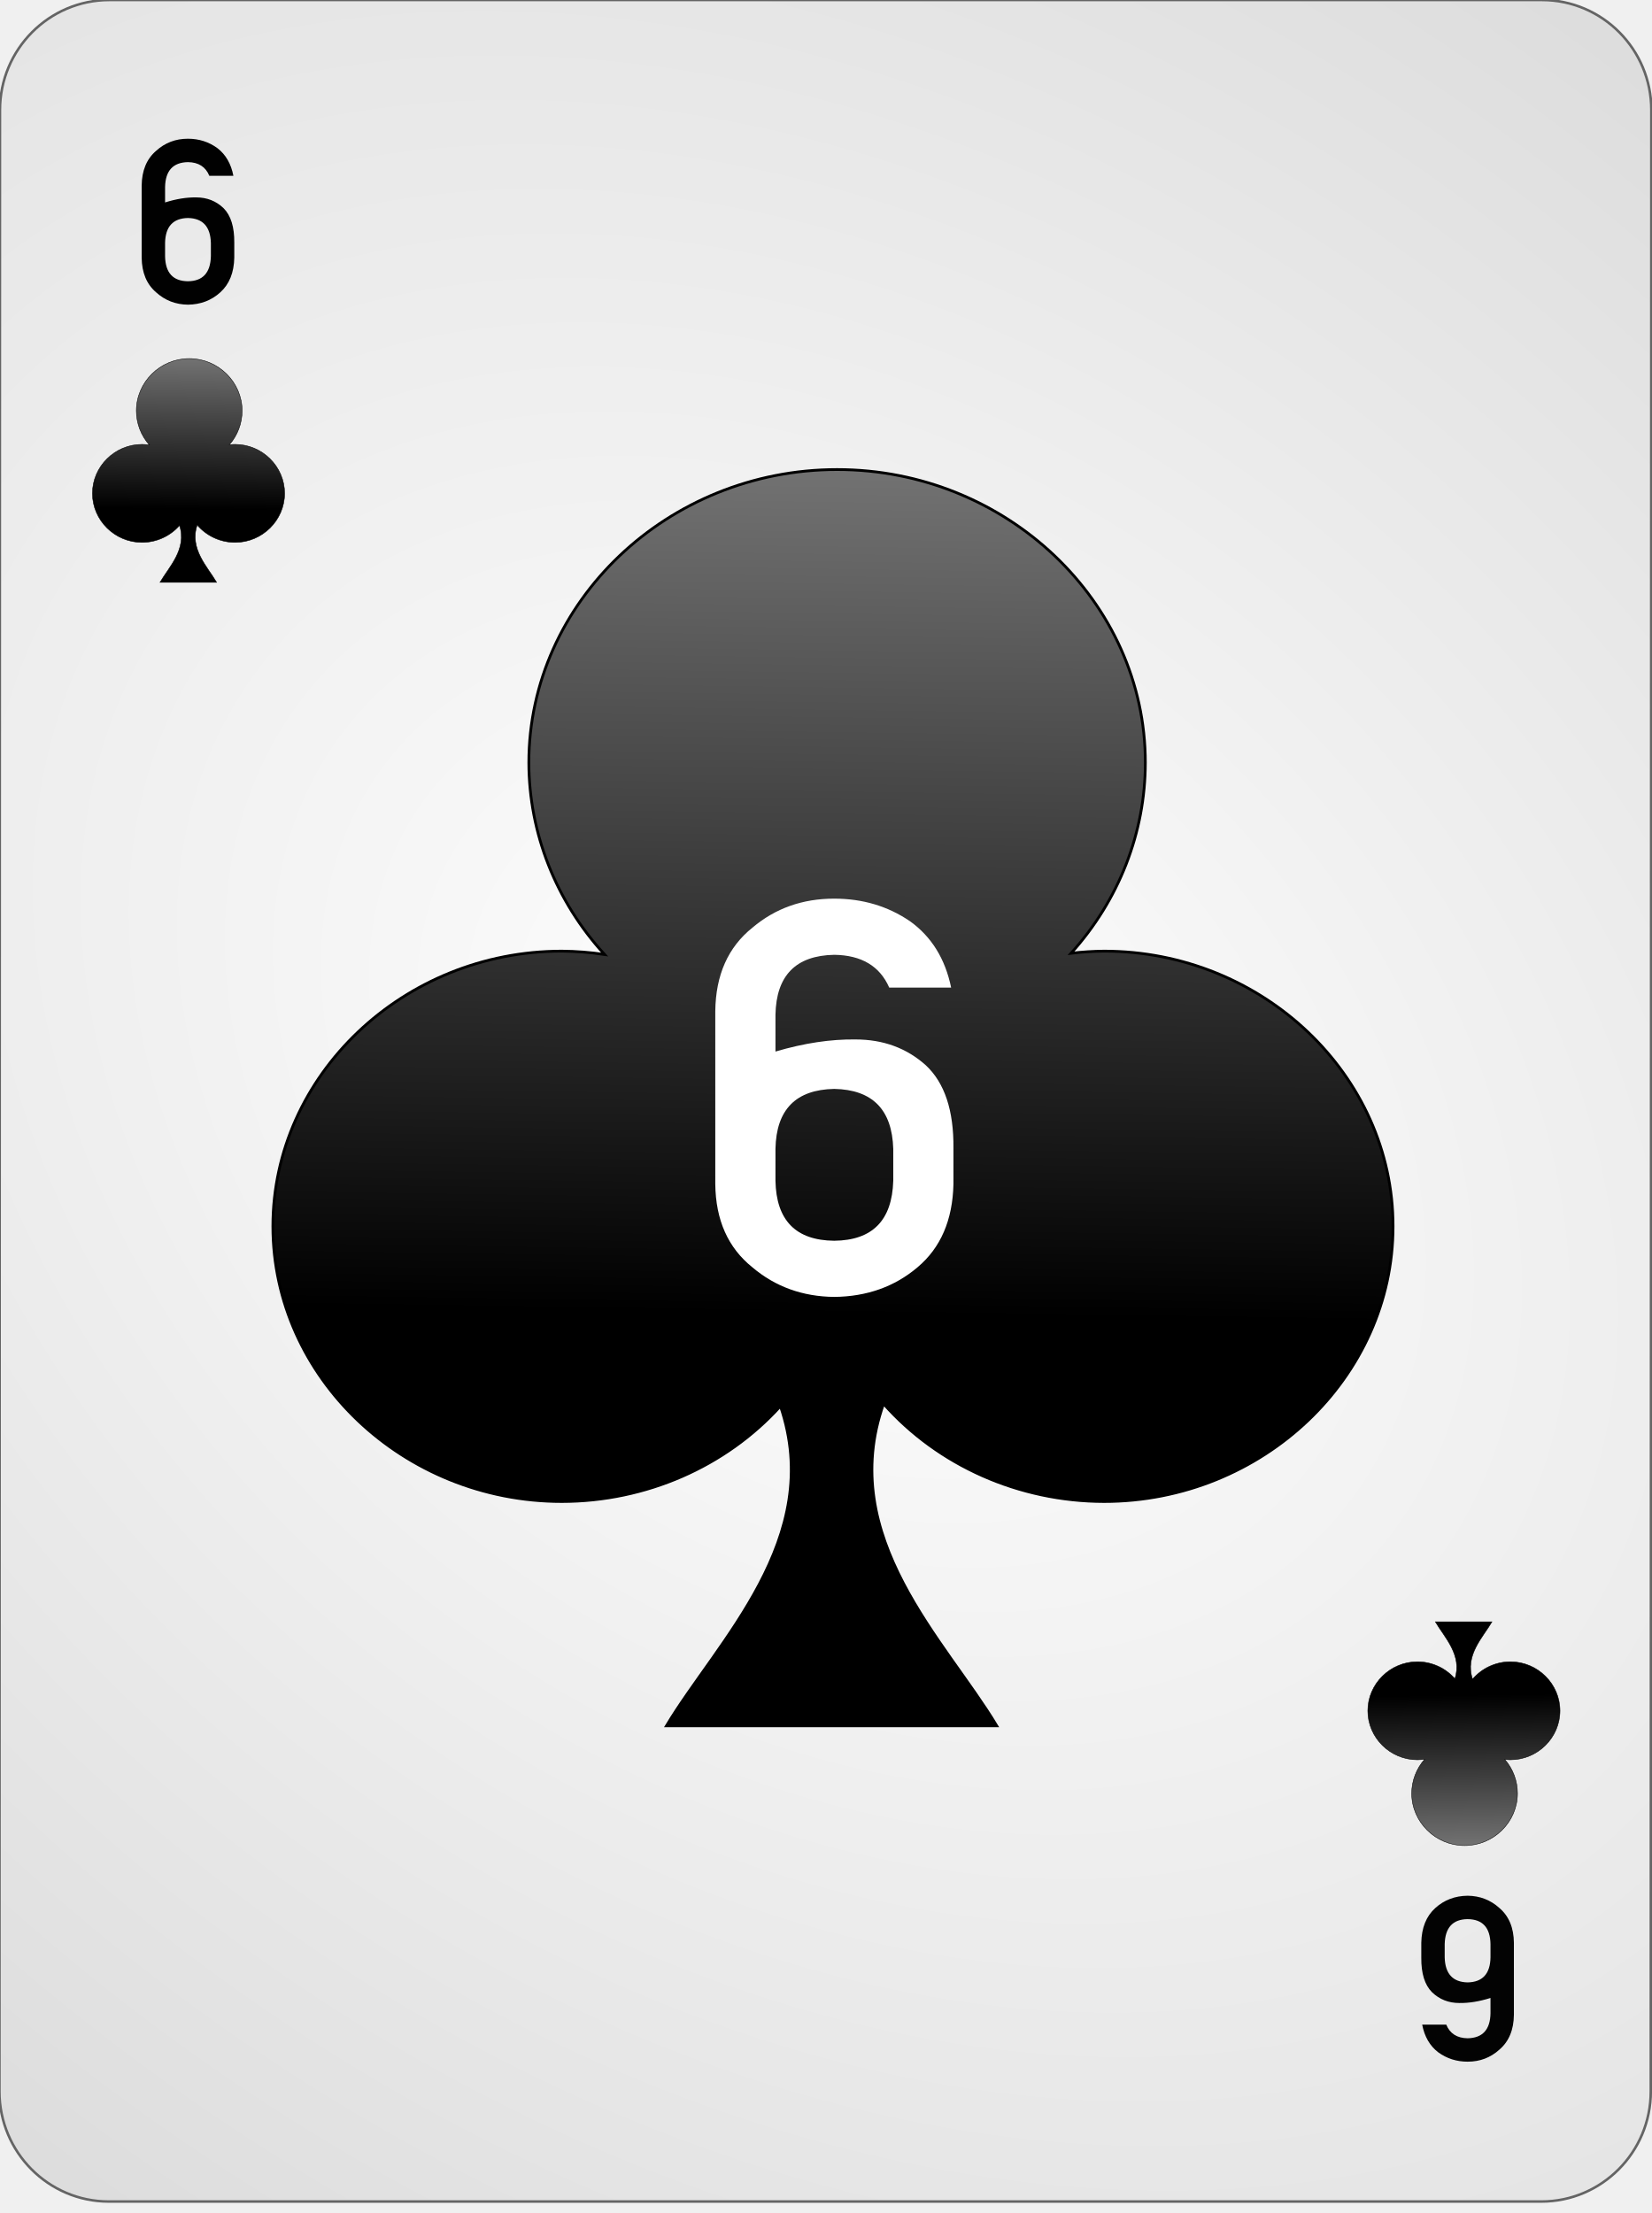
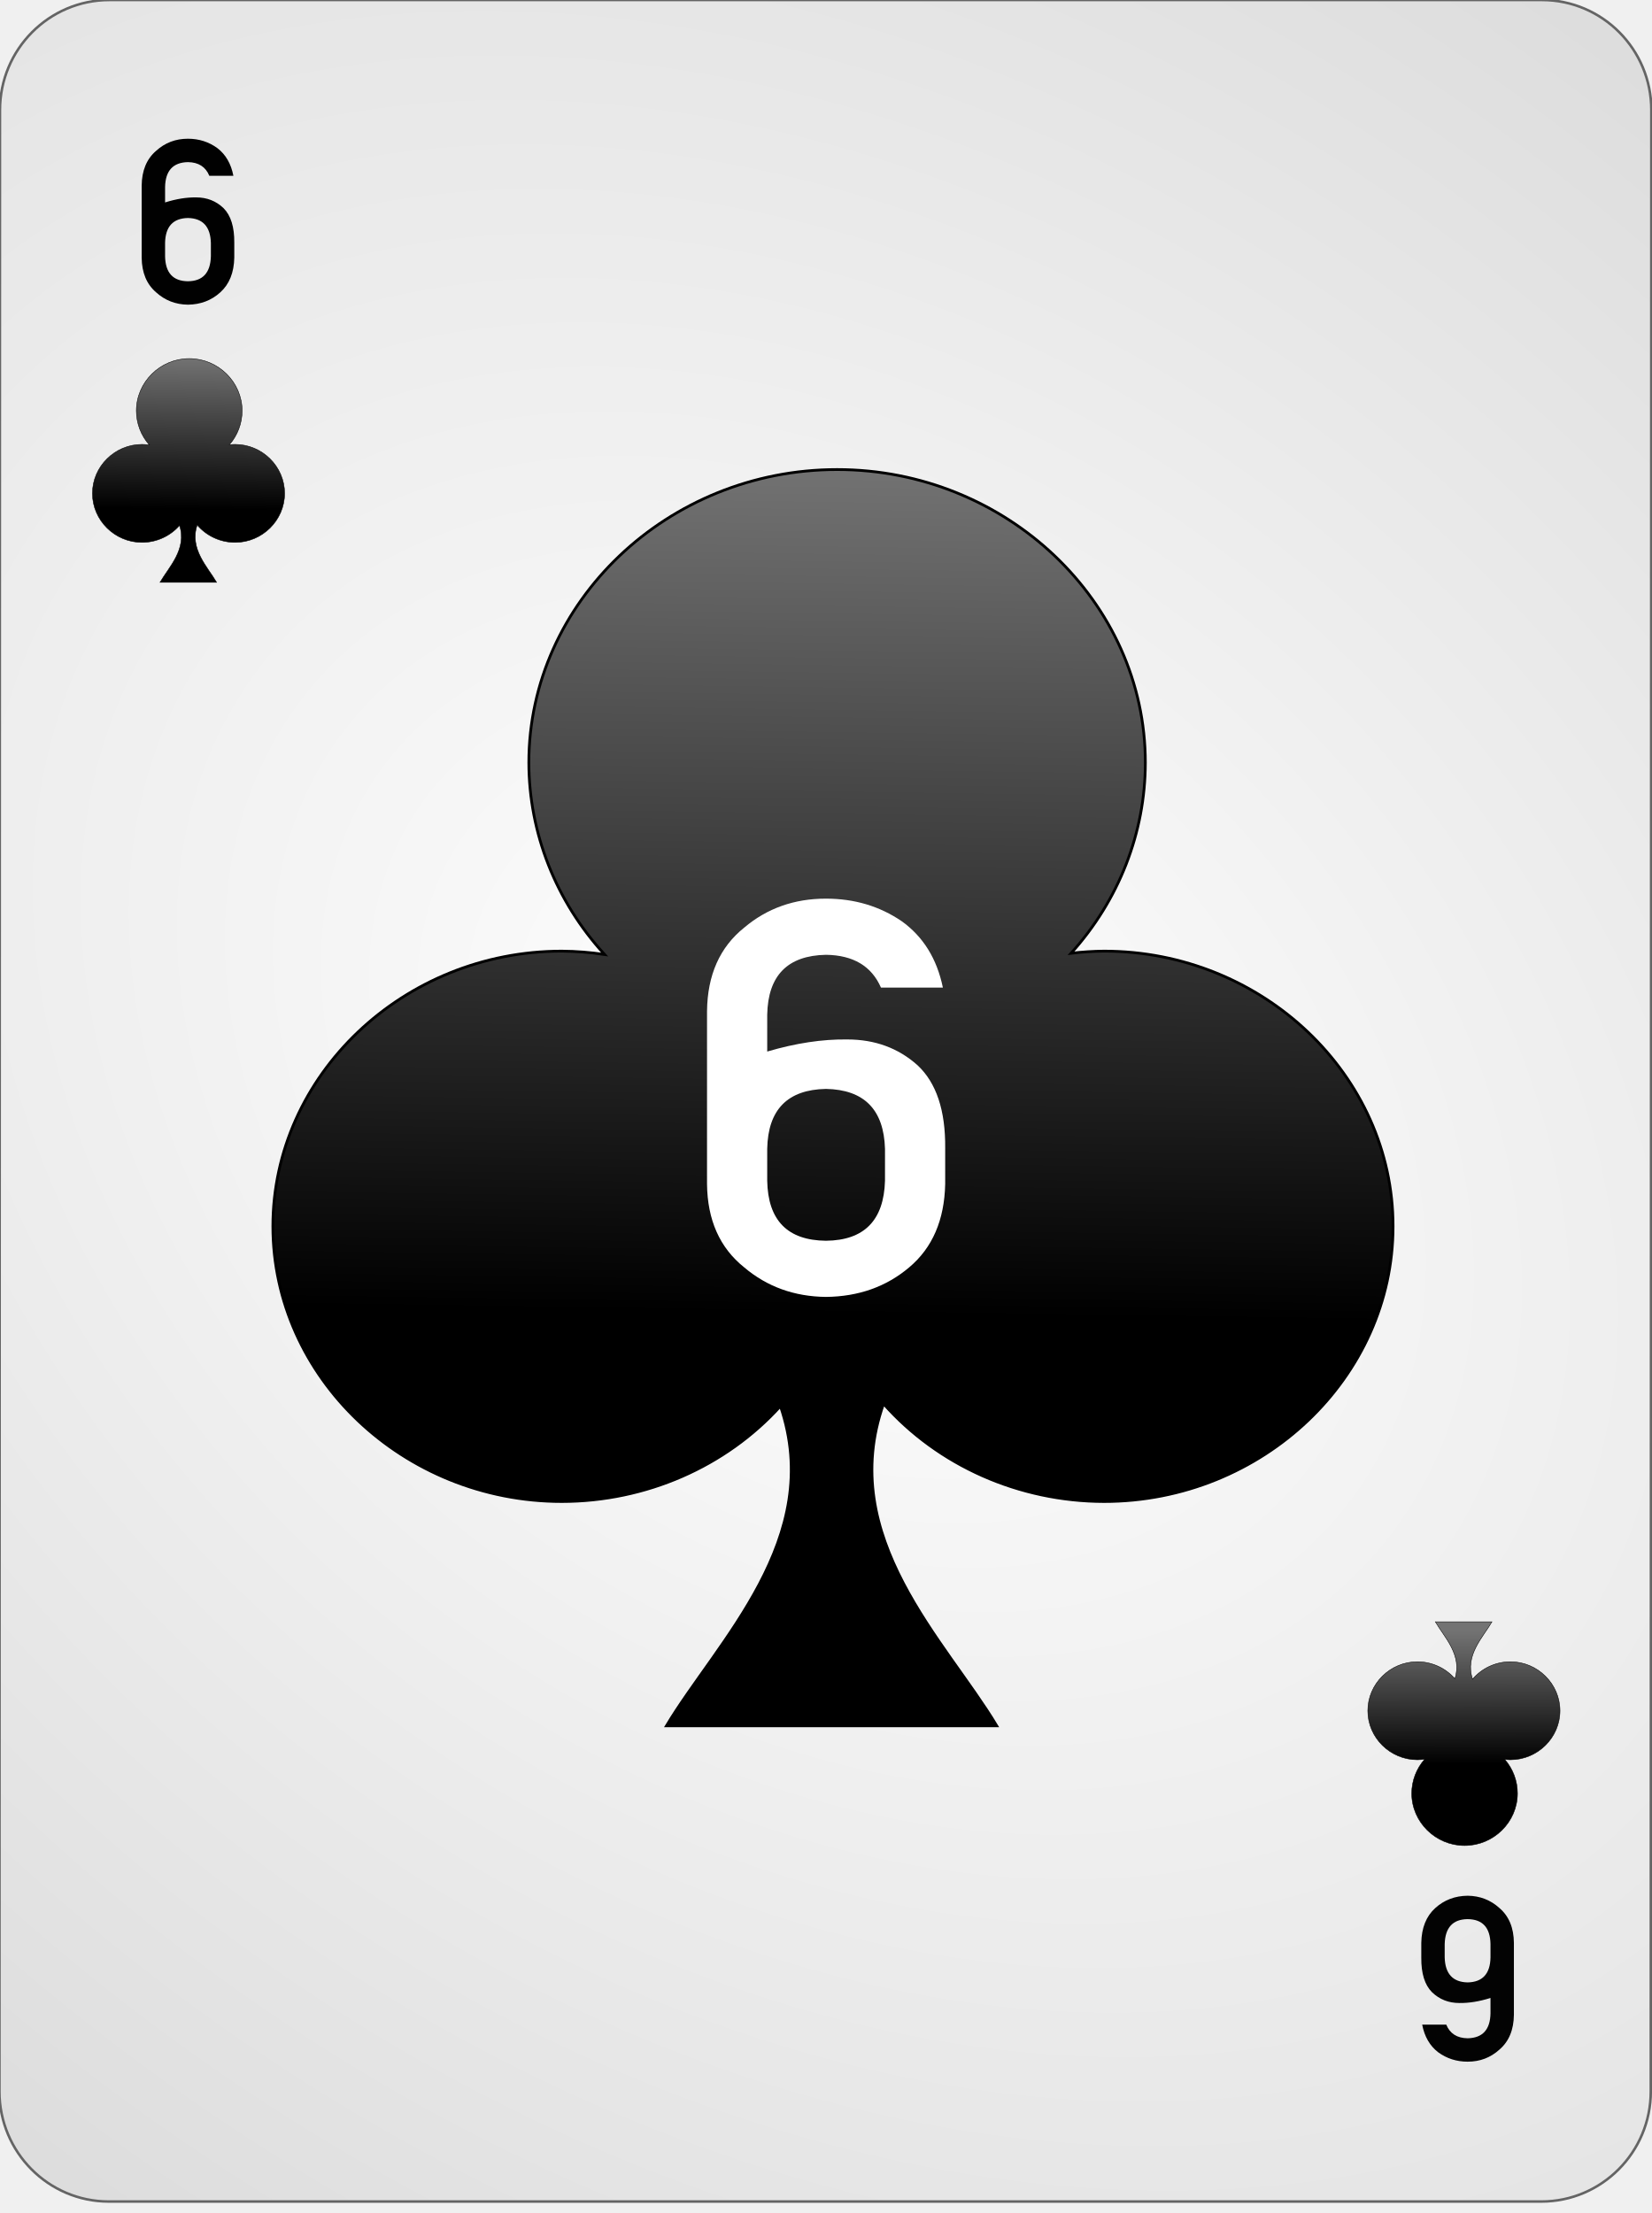
<svg xmlns="http://www.w3.org/2000/svg" width="100%" height="100%" viewBox="0 0 144 193" version="1.1" xml:space="preserve" style="fill-rule:evenodd;clip-rule:evenodd;">
  <path id="Card-background" d="M143.997,9.6c0.002,-5.298 -4.272,-9.6 -9.538,-9.6l-124.918,0c-5.266,0 -9.542,4.302 -9.544,9.6l-0.048,172.8c-0.001,5.298 4.273,9.6 9.539,9.6l124.917,0c5.266,0 9.543,-4.302 9.544,-9.6l0.048,-172.8Z" style="fill:url(#_Radial1);stroke:#646464;stroke-width:0.22px;" />
  <g id="Clubs">
-     <path id="path7930" d="M72.995,40.95c-14.746,0 -26.88,11.538 -26.88,25.56c0,0 0,0 0,0c0.012,6.15 2.358,12.095 6.605,16.734c-1.232,-0.186 -2.477,-0.284 -3.725,-0.294c-13.825,0 -25.2,10.833 -25.2,24c0,13.166 11.375,24 25.2,24c7.316,-0.006 14.279,-3.045 19.059,-8.32c3.954,11.554 -5.529,20.529 -9.939,27.88l28.8,0c-4.437,-7.395 -14.006,-16.432 -9.868,-28.086c4.778,5.394 11.818,8.516 19.228,8.526c13.824,0 25.2,-10.834 25.2,-24c0,-13.167 -11.376,-24 -25.2,-24c-0.963,0.009 -1.923,0.072 -2.878,0.186c4.175,-4.628 6.474,-10.528 6.478,-16.626c0,0 0,0 0,0c0,-14.022 -12.134,-25.56 -26.88,-25.56l0,0Z" style="fill:url(#_Linear2);stroke:#000;stroke-width:0.24px;" />
-     <g>
-       <path id="path7975" d="M16.502,31.272c-2.53,0 -4.612,2.056 -4.612,4.554c0.002,1.096 0.405,2.155 1.133,2.981c-0.211,-0.033 -0.425,-0.051 -0.639,-0.052c-2.371,0 -4.323,1.93 -4.323,4.275c0,0 0,0 0,0c0,2.346 1.952,4.276 4.323,4.276c0,0 0,0 0,0c1.255,-0.001 2.45,-0.543 3.27,-1.482c0.678,2.058 -0.948,3.657 -1.705,4.966l4.941,0c-0.761,-1.317 -2.403,-2.927 -1.693,-5.003c0.82,0.961 2.027,1.517 3.299,1.519c0,0 0,0 0,0c2.371,0 4.323,-1.93 4.323,-4.276c0,0 0,0 0,0c0,-2.345 -1.952,-4.275 -4.323,-4.275c-0.165,0.001 -0.33,0.012 -0.494,0.033c0.716,-0.825 1.111,-1.876 1.111,-2.962c0,-2.498 -2.081,-4.554 -4.611,-4.554l0,0Z" style="fill:url(#_Linear3);stroke:#000;stroke-width:0.04px;" />
-     </g>
-     <g>
-       <path id="path79751" d="M127.714,160.956c-2.53,0 -4.612,-2.055 -4.612,-4.553c0.002,-1.096 0.405,-2.155 1.134,-2.981c-0.212,0.033 -0.425,0.05 -0.64,0.052c-2.371,0 -4.323,-1.93 -4.323,-4.275c0,0 0,0 0,0c0,-2.346 1.952,-4.276 4.323,-4.276c0,0 0,0 0,0c1.256,0.001 2.45,0.542 3.27,1.482c0.679,-2.058 -0.948,-3.657 -1.705,-4.967l4.941,0c-0.761,1.318 -2.403,2.928 -1.693,5.004c0.82,-0.961 2.028,-1.517 3.299,-1.519c0,0 0,0 0,0c2.372,0 4.323,1.93 4.323,4.276c0,0 0,0 0,0c0,2.345 -1.951,4.275 -4.323,4.275c-0.165,-0.002 -0.33,-0.013 -0.494,-0.033c0.716,0.825 1.111,1.876 1.111,2.962c0,2.498 -2.081,4.553 -4.611,4.553l0,0Z" style="fill:url(#_Linear4);stroke:#000;stroke-width:0.04px;" />
-     </g>
+     <path id="path7975" d="M127.714,160.956c-2.53,0 -4.612,-2.055 -4.612,-4.553c0.002,-1.096 0.405,-2.155 1.134,-2.981c-0.212,0.033 -0.425,0.05 -0.64,0.052c-2.371,0 -4.323,-1.93 -4.323,-4.275c0,0 0,0 0,0c0,-2.346 1.952,-4.276 4.323,-4.276c0,0 0,0 0,0c1.256,0.001 2.45,0.542 3.27,1.482c0.679,-2.058 -0.948,-3.657 -1.705,-4.967l4.941,0c-0.761,1.318 -2.403,2.928 -1.693,5.004c0.82,-0.961 2.028,-1.517 3.299,-1.519c0,0 0,0 0,0c2.372,0 4.323,1.93 4.323,4.276c0,0 0,0 0,0c0,2.345 -1.951,4.275 -4.323,4.275c-0.165,-0.002 -0.33,-0.013 -0.494,-0.033c0.716,0.825 1.111,1.876 1.111,2.962c0,2.498 -2.081,4.553 -4.611,4.553l0,0Z" style="fill:url(#_Linear2);stroke:#000;stroke-width:0.04px;" />
+     <path id="path7930" d="M72.995,40.95c-14.746,0 -26.88,11.538 -26.88,25.56c0,0 0,0 0,0c0.012,6.15 2.358,12.095 6.605,16.734c-1.232,-0.186 -2.477,-0.284 -3.725,-0.294c-13.825,0 -25.2,10.833 -25.2,24c0,13.166 11.375,24 25.2,24c7.316,-0.006 14.279,-3.045 19.059,-8.32c3.954,11.554 -5.529,20.529 -9.939,27.88l28.8,0c-4.437,-7.395 -14.006,-16.432 -9.868,-28.086c4.778,5.394 11.818,8.516 19.228,8.526c13.824,0 25.2,-10.834 25.2,-24c0,-13.167 -11.376,-24 -25.2,-24c-0.963,0.009 -1.923,0.072 -2.878,0.186c4.175,-4.628 6.474,-10.528 6.478,-16.626c0,0 0,0 0,0c0,-14.022 -12.134,-25.56 -26.88,-25.56l0,0Z" style="fill:url(#_Linear3);stroke:#000;stroke-width:0.24px;" />
+     <path id="path79751" d="M16.502,31.272c-2.53,0 -4.612,2.056 -4.612,4.554c0.002,1.096 0.405,2.155 1.133,2.981c-0.211,-0.033 -0.425,-0.051 -0.639,-0.052c-2.371,0 -4.323,1.93 -4.323,4.275c0,0 0,0 0,0c0,2.346 1.952,4.276 4.323,4.276c0,0 0,0 0,0c1.255,-0.001 2.45,-0.543 3.27,-1.482c0.678,2.058 -0.948,3.657 -1.705,4.966l4.941,0c-0.761,-1.317 -2.403,-2.927 -1.693,-5.003c0.82,0.961 2.027,1.517 3.299,1.519c0,0 0,0 0,0c2.371,0 4.323,-1.93 4.323,-4.276c0,0 0,0 0,0c0,-2.345 -1.952,-4.275 -4.323,-4.275c-0.165,0.001 -0.33,0.012 -0.494,0.033c0.716,-0.825 1.111,-1.876 1.111,-2.962c0,-2.498 -2.081,-4.554 -4.611,-4.554l0,0Z" style="fill:url(#_Linear4);stroke:#000;stroke-width:0.04px;" />
  </g>
  <g id="Black-Text">
    <path d="M12.354,22.469c0.013,1.309 0.433,2.318 1.26,3.028c0.775,0.703 1.699,1.061 2.773,1.074c1.107,-0.013 2.048,-0.371 2.822,-1.074c0.788,-0.71 1.195,-1.719 1.221,-3.028l0,-1.298c0.013,-1.374 -0.299,-2.38 -0.937,-3.018c-0.651,-0.625 -1.446,-0.937 -2.383,-0.937c-0.84,-0.013 -1.745,0.133 -2.715,0.439l0,-1.338c0.026,-1.426 0.69,-2.152 1.992,-2.178c0.925,0.013 1.546,0.411 1.865,1.192l2.1,0c-0.202,-1.048 -0.667,-1.852 -1.396,-2.412c-0.749,-0.547 -1.605,-0.821 -2.569,-0.821c-1.074,0 -1.998,0.352 -2.773,1.055c-0.827,0.71 -1.247,1.722 -1.26,3.037l0,6.279Zm2.041,-1.279c0.026,-1.426 0.69,-2.152 1.992,-2.178c1.296,0.026 1.963,0.752 2.002,2.178l0,1.162c-0.039,1.439 -0.706,2.165 -2.002,2.178c-1.302,-0.013 -1.966,-0.739 -1.992,-2.178l0,-1.162Z" style="fill:#010101;fill-rule:nonzero;" />
    <path d="M132.013,169.432c-0.013,-1.309 -0.433,-2.318 -1.26,-3.028c-0.775,-0.703 -1.699,-1.061 -2.774,-1.074c-1.106,0.013 -2.047,0.371 -2.822,1.074c-0.788,0.71 -1.194,1.719 -1.22,3.028l0,1.299c-0.013,1.373 0.299,2.379 0.937,3.017c0.651,0.625 1.445,0.938 2.383,0.938c0.84,0.013 1.745,-0.134 2.715,-0.44l0,1.338c-0.026,1.426 -0.69,2.152 -1.993,2.178c-0.924,-0.013 -1.546,-0.41 -1.865,-1.192l-2.099,0c0.201,1.049 0.667,1.853 1.396,2.413c0.749,0.546 1.605,0.82 2.568,0.82c1.075,0 1.999,-0.352 2.774,-1.055c0.827,-0.709 1.247,-1.722 1.26,-3.037l0,-6.279Zm-2.041,1.279c-0.026,1.426 -0.69,2.152 -1.993,2.178c-1.295,-0.026 -1.962,-0.752 -2.001,-2.178l0,-1.162c0.039,-1.439 0.706,-2.165 2.001,-2.178c1.303,0.013 1.967,0.739 1.993,2.178l0,1.162Z" style="fill:#030303;fill-rule:nonzero;" />
  </g>
-   <g id="Center-Text" transform="matrix(0.233905,0,0,0.218311,72.7568,112.825)">
+   <g id="Center-Text" transform="matrix(0.233905,0,0,0.218311,72.0368,112.825)">
    <path d="M-44.393,-43.802c0.144,14.386 4.76,25.48 13.85,33.281c8.517,7.73 18.68,11.666 30.489,11.809c12.168,-0.143 22.51,-4.079 31.027,-11.809c8.66,-7.801 13.133,-18.895 13.42,-33.281l0,-14.279c0.143,-15.102 -3.293,-26.159 -10.307,-33.174c-7.157,-6.87 -15.889,-10.306 -26.195,-10.306c-9.233,-0.143 -19.182,1.467 -29.846,4.831l0,-14.708c0.287,-15.674 7.587,-23.654 21.901,-23.941c10.164,0.143 16.999,4.509 20.506,13.098l23.082,0c-2.219,-11.523 -7.336,-20.362 -15.352,-26.518c-8.231,-6.012 -17.643,-9.018 -28.236,-9.018c-11.809,0 -21.972,3.865 -30.489,11.595c-9.09,7.801 -13.706,18.931 -13.85,33.388l0,69.032Zm22.438,-14.064c0.287,-15.674 7.587,-23.655 21.901,-23.941c14.243,0.286 21.579,8.267 22.009,23.941l0,12.776c-0.43,15.817 -7.766,23.797 -22.009,23.94c-14.314,-0.143 -21.614,-8.123 -21.901,-23.94l0,-12.776Z" style="fill:none;" />
    <path d="M-44.393,-43.802c0.144,14.386 4.76,25.48 13.85,33.281c8.517,7.73 18.68,11.666 30.489,11.809c12.168,-0.143 22.51,-4.079 31.027,-11.809c8.66,-7.801 13.133,-18.895 13.42,-33.281l0,-14.279c0.143,-15.102 -3.293,-26.159 -10.307,-33.174c-7.157,-6.87 -15.889,-10.306 -26.195,-10.306c-9.233,-0.143 -19.182,1.467 -29.846,4.831l0,-14.708c0.287,-15.674 7.587,-23.654 21.901,-23.941c10.164,0.143 16.999,4.509 20.506,13.098l23.082,0c-2.219,-11.523 -7.336,-20.362 -15.352,-26.518c-8.231,-6.012 -17.643,-9.018 -28.236,-9.018c-11.809,0 -21.972,3.865 -30.489,11.595c-9.09,7.801 -13.706,18.931 -13.85,33.388l0,69.032Zm22.438,-14.064c0.287,-15.674 7.587,-23.655 21.901,-23.941c14.243,0.286 21.579,8.267 22.009,23.941l0,12.776c-0.43,15.817 -7.766,23.797 -22.009,23.94c-14.314,-0.143 -21.614,-8.123 -21.901,-23.94l0,-12.776Z" style="fill:#fff;fill-rule:nonzero;" />
  </g>
  <defs>
    <radialGradient id="_Radial1" cx="0" cy="0" r="1" gradientUnits="userSpaceOnUse" gradientTransform="matrix(126.864,97.3356,-71.3658,95.5156,71.9734,96)">
      <stop offset="0%" style="stop-color:#fff;stop-opacity:1" />
      <stop offset="100%" style="stop-color:#dcdcdc;stop-opacity:1" />
    </radialGradient>
-     <linearGradient id="_Linear2" x1="0" y1="0" x2="1" y2="0" gradientUnits="userSpaceOnUse" gradientTransform="matrix(-0.96,74.4,-74.4,-0.96,73.4748,40.2296)">
+     <linearGradient id="_Linear2" x1="0" y1="0" x2="1" y2="0" gradientUnits="userSpaceOnUse" gradientTransform="matrix(0.0338068,11.641,-11.641,0.0338068,127.842,142.222)">
      <stop offset="0%" style="stop-color:#737373;stop-opacity:1" />
      <stop offset="100%" style="stop-color:#000;stop-opacity:1" />
    </linearGradient>
-     <linearGradient id="_Linear3" x1="0" y1="0" x2="1" y2="0" gradientUnits="userSpaceOnUse" gradientTransform="matrix(-0.164698,13.2543,-13.2543,-0.164698,16.5841,31.1441)">
+     <linearGradient id="_Linear3" x1="0" y1="0" x2="1" y2="0" gradientUnits="userSpaceOnUse" gradientTransform="matrix(-0.96,74.4,-74.4,-0.96,73.4748,40.2296)">
      <stop offset="0%" style="stop-color:#737373;stop-opacity:1" />
      <stop offset="100%" style="stop-color:#000;stop-opacity:1" />
    </linearGradient>
-     <linearGradient id="_Linear4" x1="0" y1="0" x2="1" y2="0" gradientUnits="userSpaceOnUse" gradientTransform="matrix(-0.164698,-13.2543,-13.2543,0.164698,127.796,161.085)">
+     <linearGradient id="_Linear4" x1="0" y1="0" x2="1" y2="0" gradientUnits="userSpaceOnUse" gradientTransform="matrix(-0.164698,13.2543,-13.2543,-0.164698,16.5841,31.1441)">
      <stop offset="0%" style="stop-color:#737373;stop-opacity:1" />
      <stop offset="100%" style="stop-color:#000;stop-opacity:1" />
    </linearGradient>
  </defs>
</svg>
